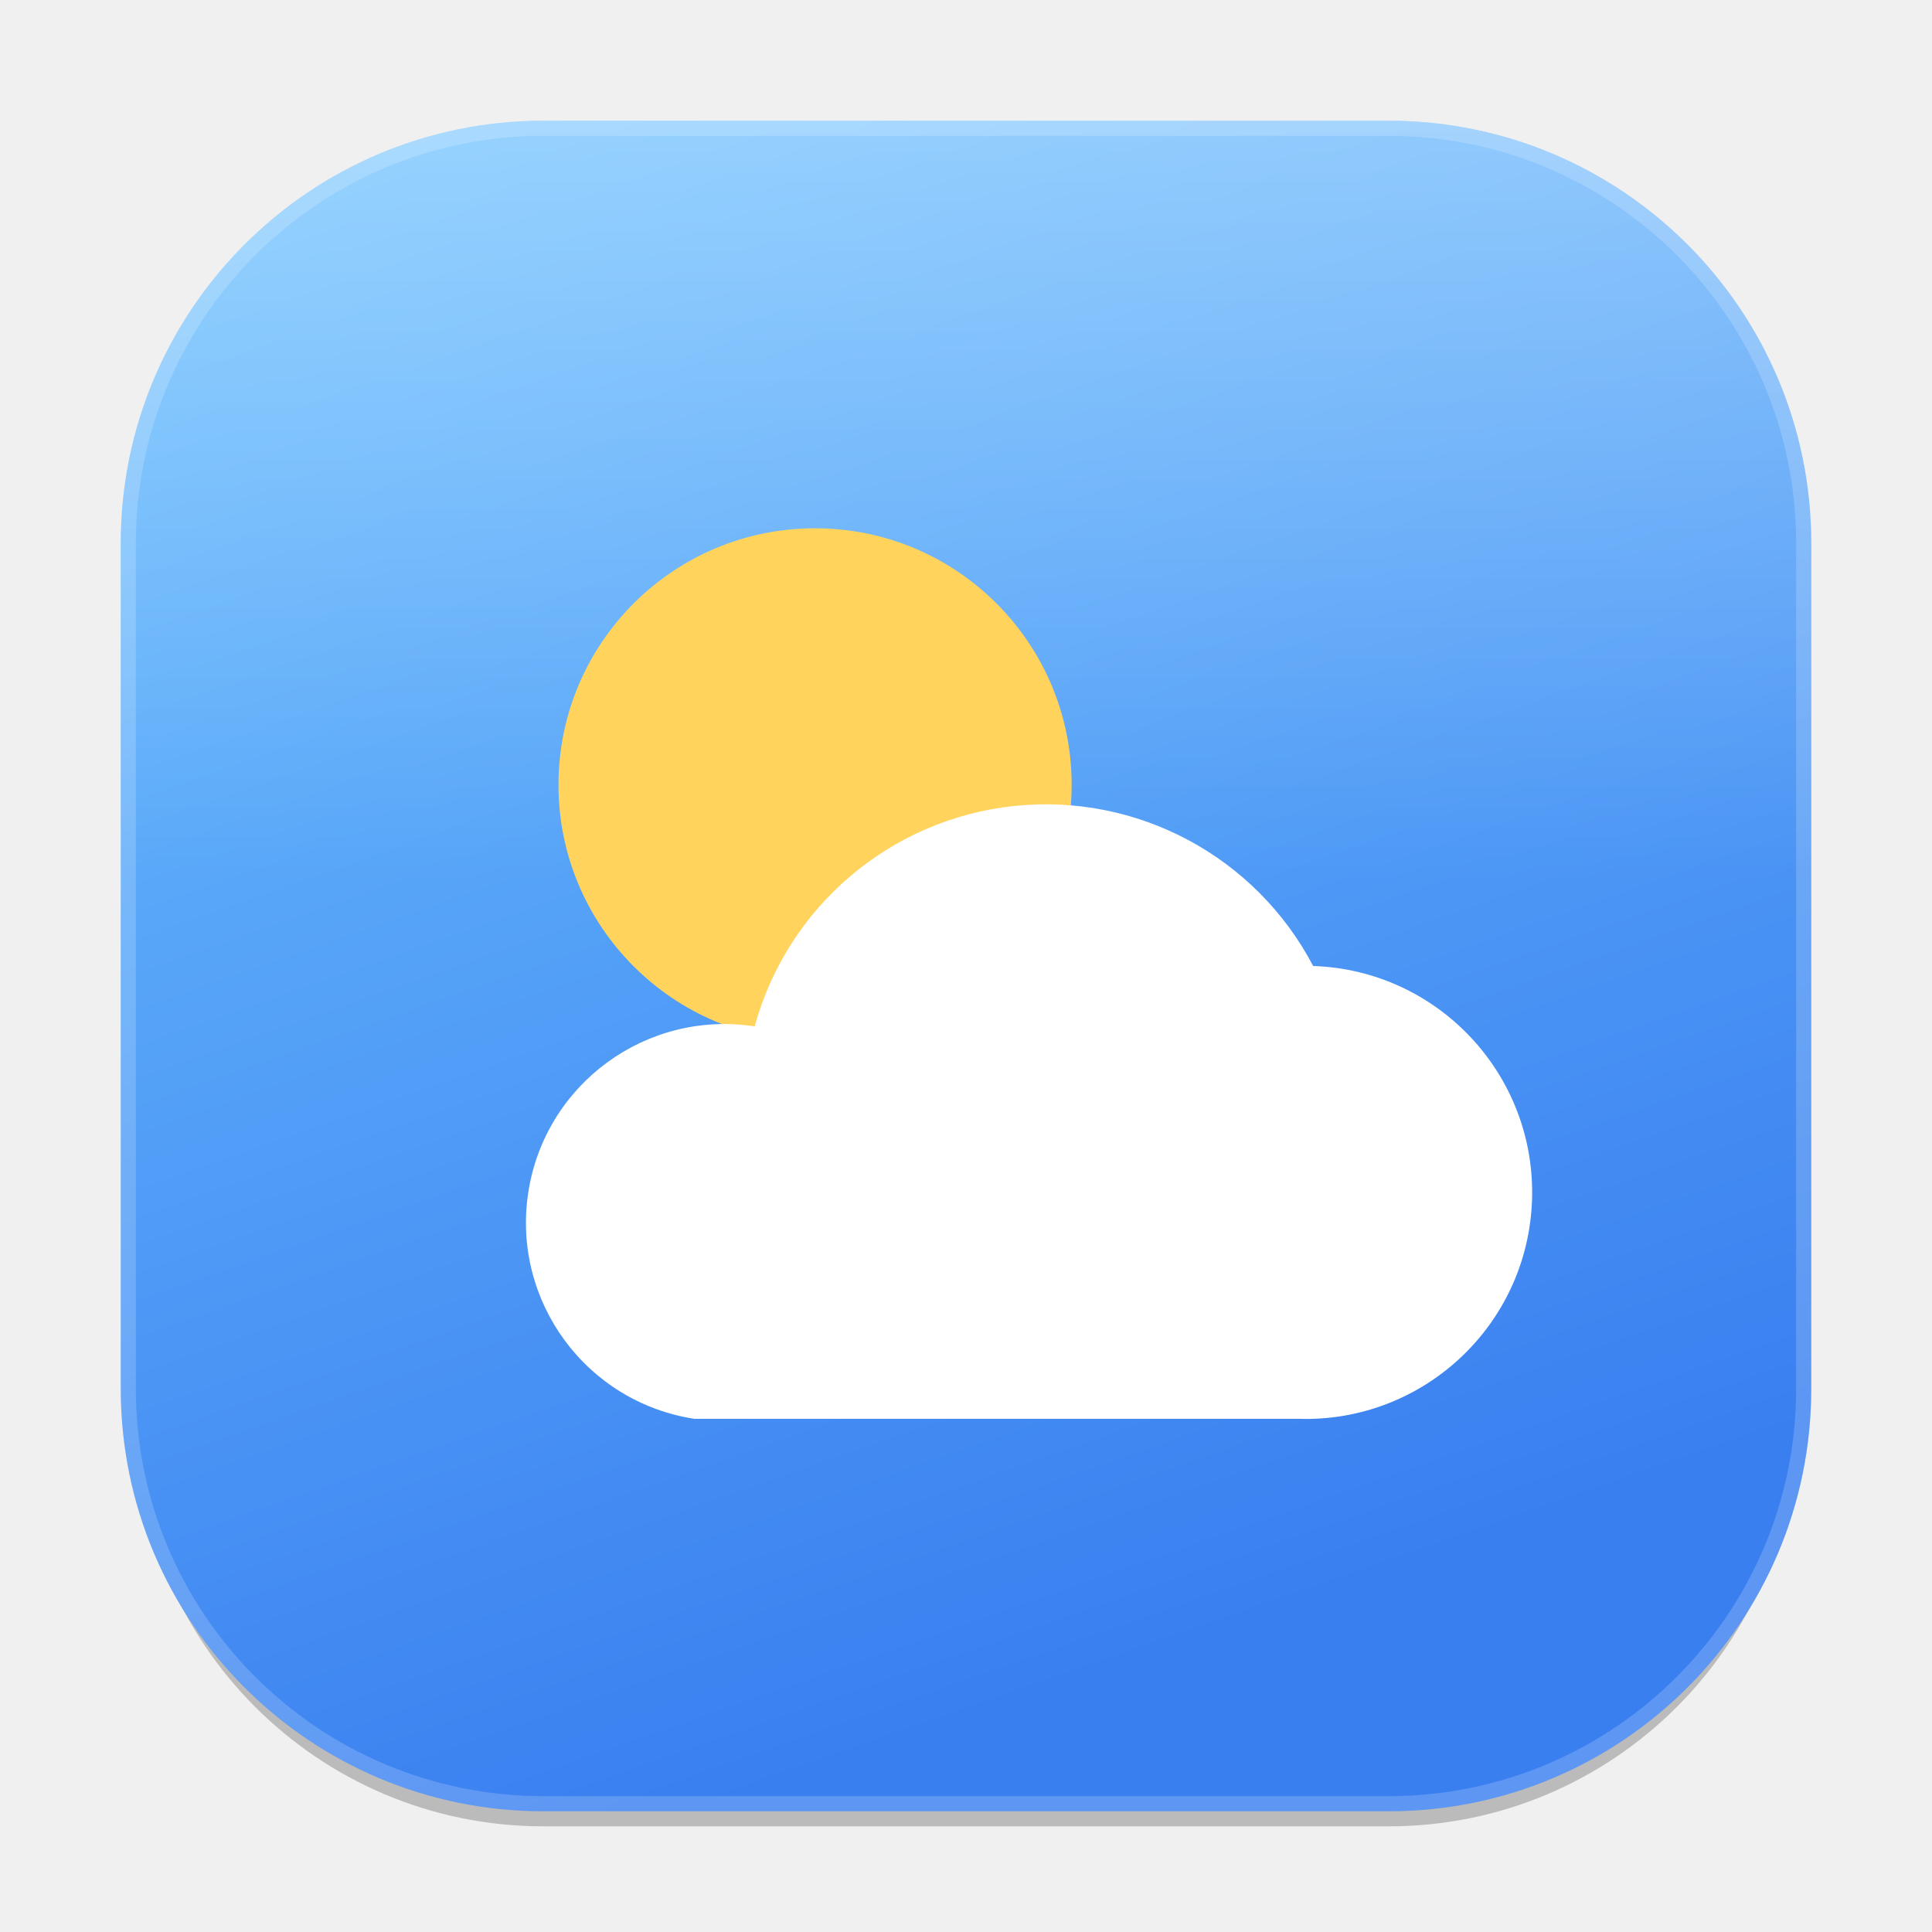
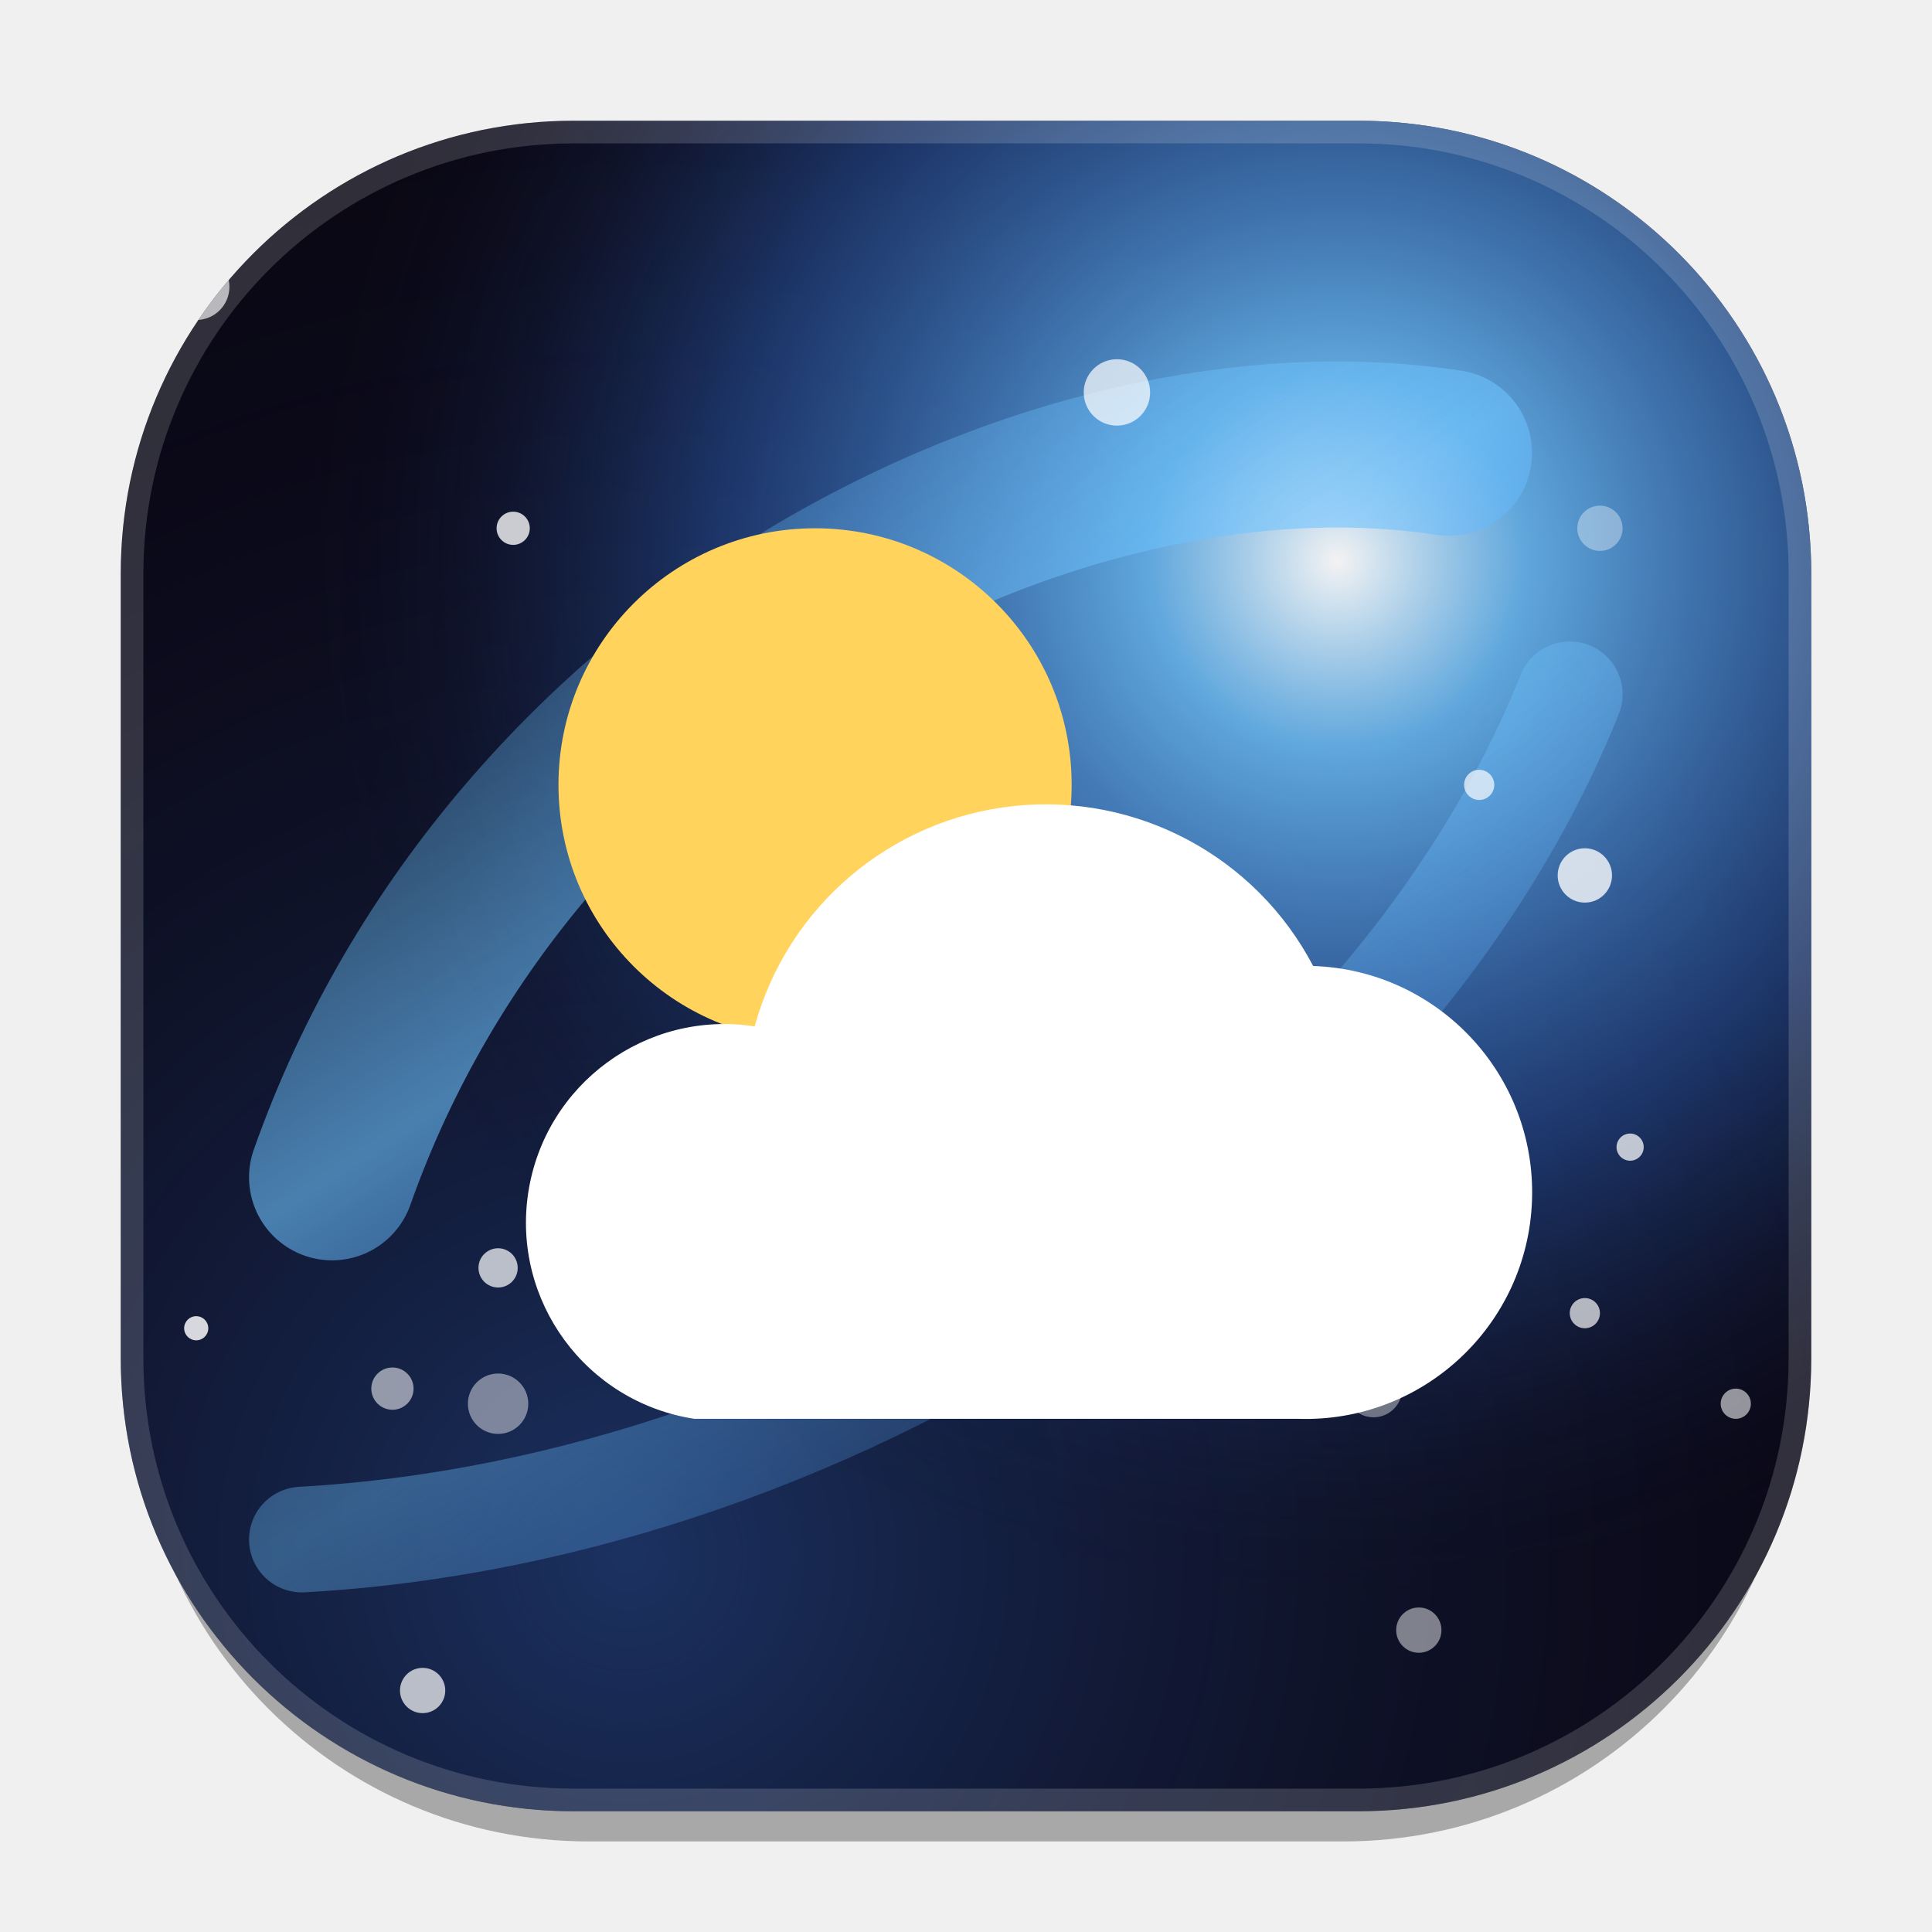
<svg xmlns="http://www.w3.org/2000/svg" width="128" height="128" viewBox="0 0 128 128">
  <defs>
-     <linearGradient id="bg" x1="0" y1="0" x2="0.35" y2="1">
-       <stop offset="0" stop-color="#6ec3ff" />
-       <stop offset="1" stop-color="#3a7ff0" />
+     <radialGradient id="core" cx="0.72" cy="0.26" r="0.62">
+       <stop offset="0" stop-color="#fff" stop-opacity="0.95" />
+       <stop offset="0.18" stop-color="#6ec3ff" stop-opacity="0.85" />
+       <stop offset="0.6" stop-color="#3a7ff0" stop-opacity="0.35" />
+       <stop offset="1" stop-color="#0a0714" stop-opacity="0" />
+     </radialGradient>
+     <radialGradient id="deep" cx="0.3" cy="0.85" r="0.9">
+       <stop offset="0" stop-color="#3a7ff0" stop-opacity="0.35" />
+       <stop offset="1" stop-color="#0a0714" stop-opacity="0" />
+     </radialGradient>
+     <linearGradient id="arm" x1="0" y1="0" x2="1" y2="1">
+       <stop offset="0" stop-color="#6ec3ff" stop-opacity="0" />
+       <stop offset="0.5" stop-color="#6ec3ff" stop-opacity="0.75" />
+       <stop offset="1" stop-color="#3a7ff0" stop-opacity="0" />
    </linearGradient>
-     <linearGradient id="hl" x1="0" y1="0" x2="0" y2="1">
-       <stop offset="0" stop-color="#fff" stop-opacity=".30" />
-       <stop offset=".45" stop-color="#fff" stop-opacity="0" />
-     </linearGradient>
+     <clipPath id="plate">
+       <rect x="8" y="8" width="112" height="112" rx="30" />
+     </clipPath>
  </defs>
-   <rect x="9" y="11" width="110" height="110" rx="27" fill="#000" opacity=".22" />
-   <rect x="8" y="8" width="112" height="112" rx="28" fill="url(#bg)" />
-   <rect x="8" y="8" width="112" height="112" rx="28" fill="url(#hl)" />
-   <rect x="8.5" y="8.5" width="111" height="111" rx="27.5" fill="none" stroke="#fff" stroke-opacity=".18" />
+   <rect x="9" y="12" width="110" height="110" rx="30" fill="#000" opacity=".3" />
+   <rect x="8" y="8" width="112" height="112" rx="30" fill="#0a0714" />
+   <g clip-path="url(#plate)">
+     <rect x="8" y="8" width="112" height="112" fill="url(#deep)" />
+     <rect x="8" y="8" width="112" height="112" fill="url(#core)" />
+     <path d="M96 30C70 26 34 44 22 78" fill="none" stroke="url(#arm)" stroke-width="11" stroke-linecap="round" opacity=".8" />
+     <path d="M104 46C92 76 56 100 20 102" fill="none" stroke="url(#arm)" stroke-width="7" stroke-linecap="round" opacity=".5" />
+     <circle cx="105" cy="87" r="1.0" fill="#fff" opacity="0.68" />
+     <circle cx="91" cy="92" r="1.9" fill="#fff" opacity="0.40" />
+     <circle cx="115" cy="93" r="1.0" fill="#fff" opacity="0.56" />
+     <circle cx="34" cy="35" r="1.1" fill="#fff" opacity="0.78" />
+     <circle cx="98" cy="52" r="1.0" fill="#fff" opacity="0.69" />
+     <circle cx="94" cy="108" r="1.5" fill="#fff" opacity="0.47" />
+     <circle cx="33" cy="93" r="2.0" fill="#fff" opacity="0.44" />
+     <circle cx="28" cy="112" r="1.5" fill="#fff" opacity="0.70" />
+     <circle cx="13" cy="88" r="0.8" fill="#fff" opacity="0.83" />
+     <circle cx="26" cy="92" r="1.4" fill="#fff" opacity="0.54" />
+     <circle cx="13" cy="19" r="2.2" fill="#fff" opacity="0.66" />
+     <circle cx="33" cy="84" r="1.3" fill="#fff" opacity="0.71" />
+     <circle cx="106" cy="35" r="1.5" fill="#fff" opacity="0.36" />
+     <circle cx="108" cy="76" r="0.9" fill="#fff" opacity="0.73" />
+     <circle cx="74" cy="26" r="2.2" fill="#fff" opacity="0.71" />
+     <circle cx="105" cy="58" r="1.8" fill="#fff" opacity="0.78" />
+   </g>
+   <rect x="8.75" y="8.75" width="110.5" height="110.5" rx="29.25" fill="none" stroke="#fff" stroke-opacity=".16" stroke-width="1.5" />
  <circle cx="54" cy="52" r="17" fill="#ffd35c" />
  <path d="M46 94h40a15 15 0 0 0 1-30 20 20 0 0 0-37 4 13 13 0 0 0-4 26z" fill="#ffffff" />
</svg>
